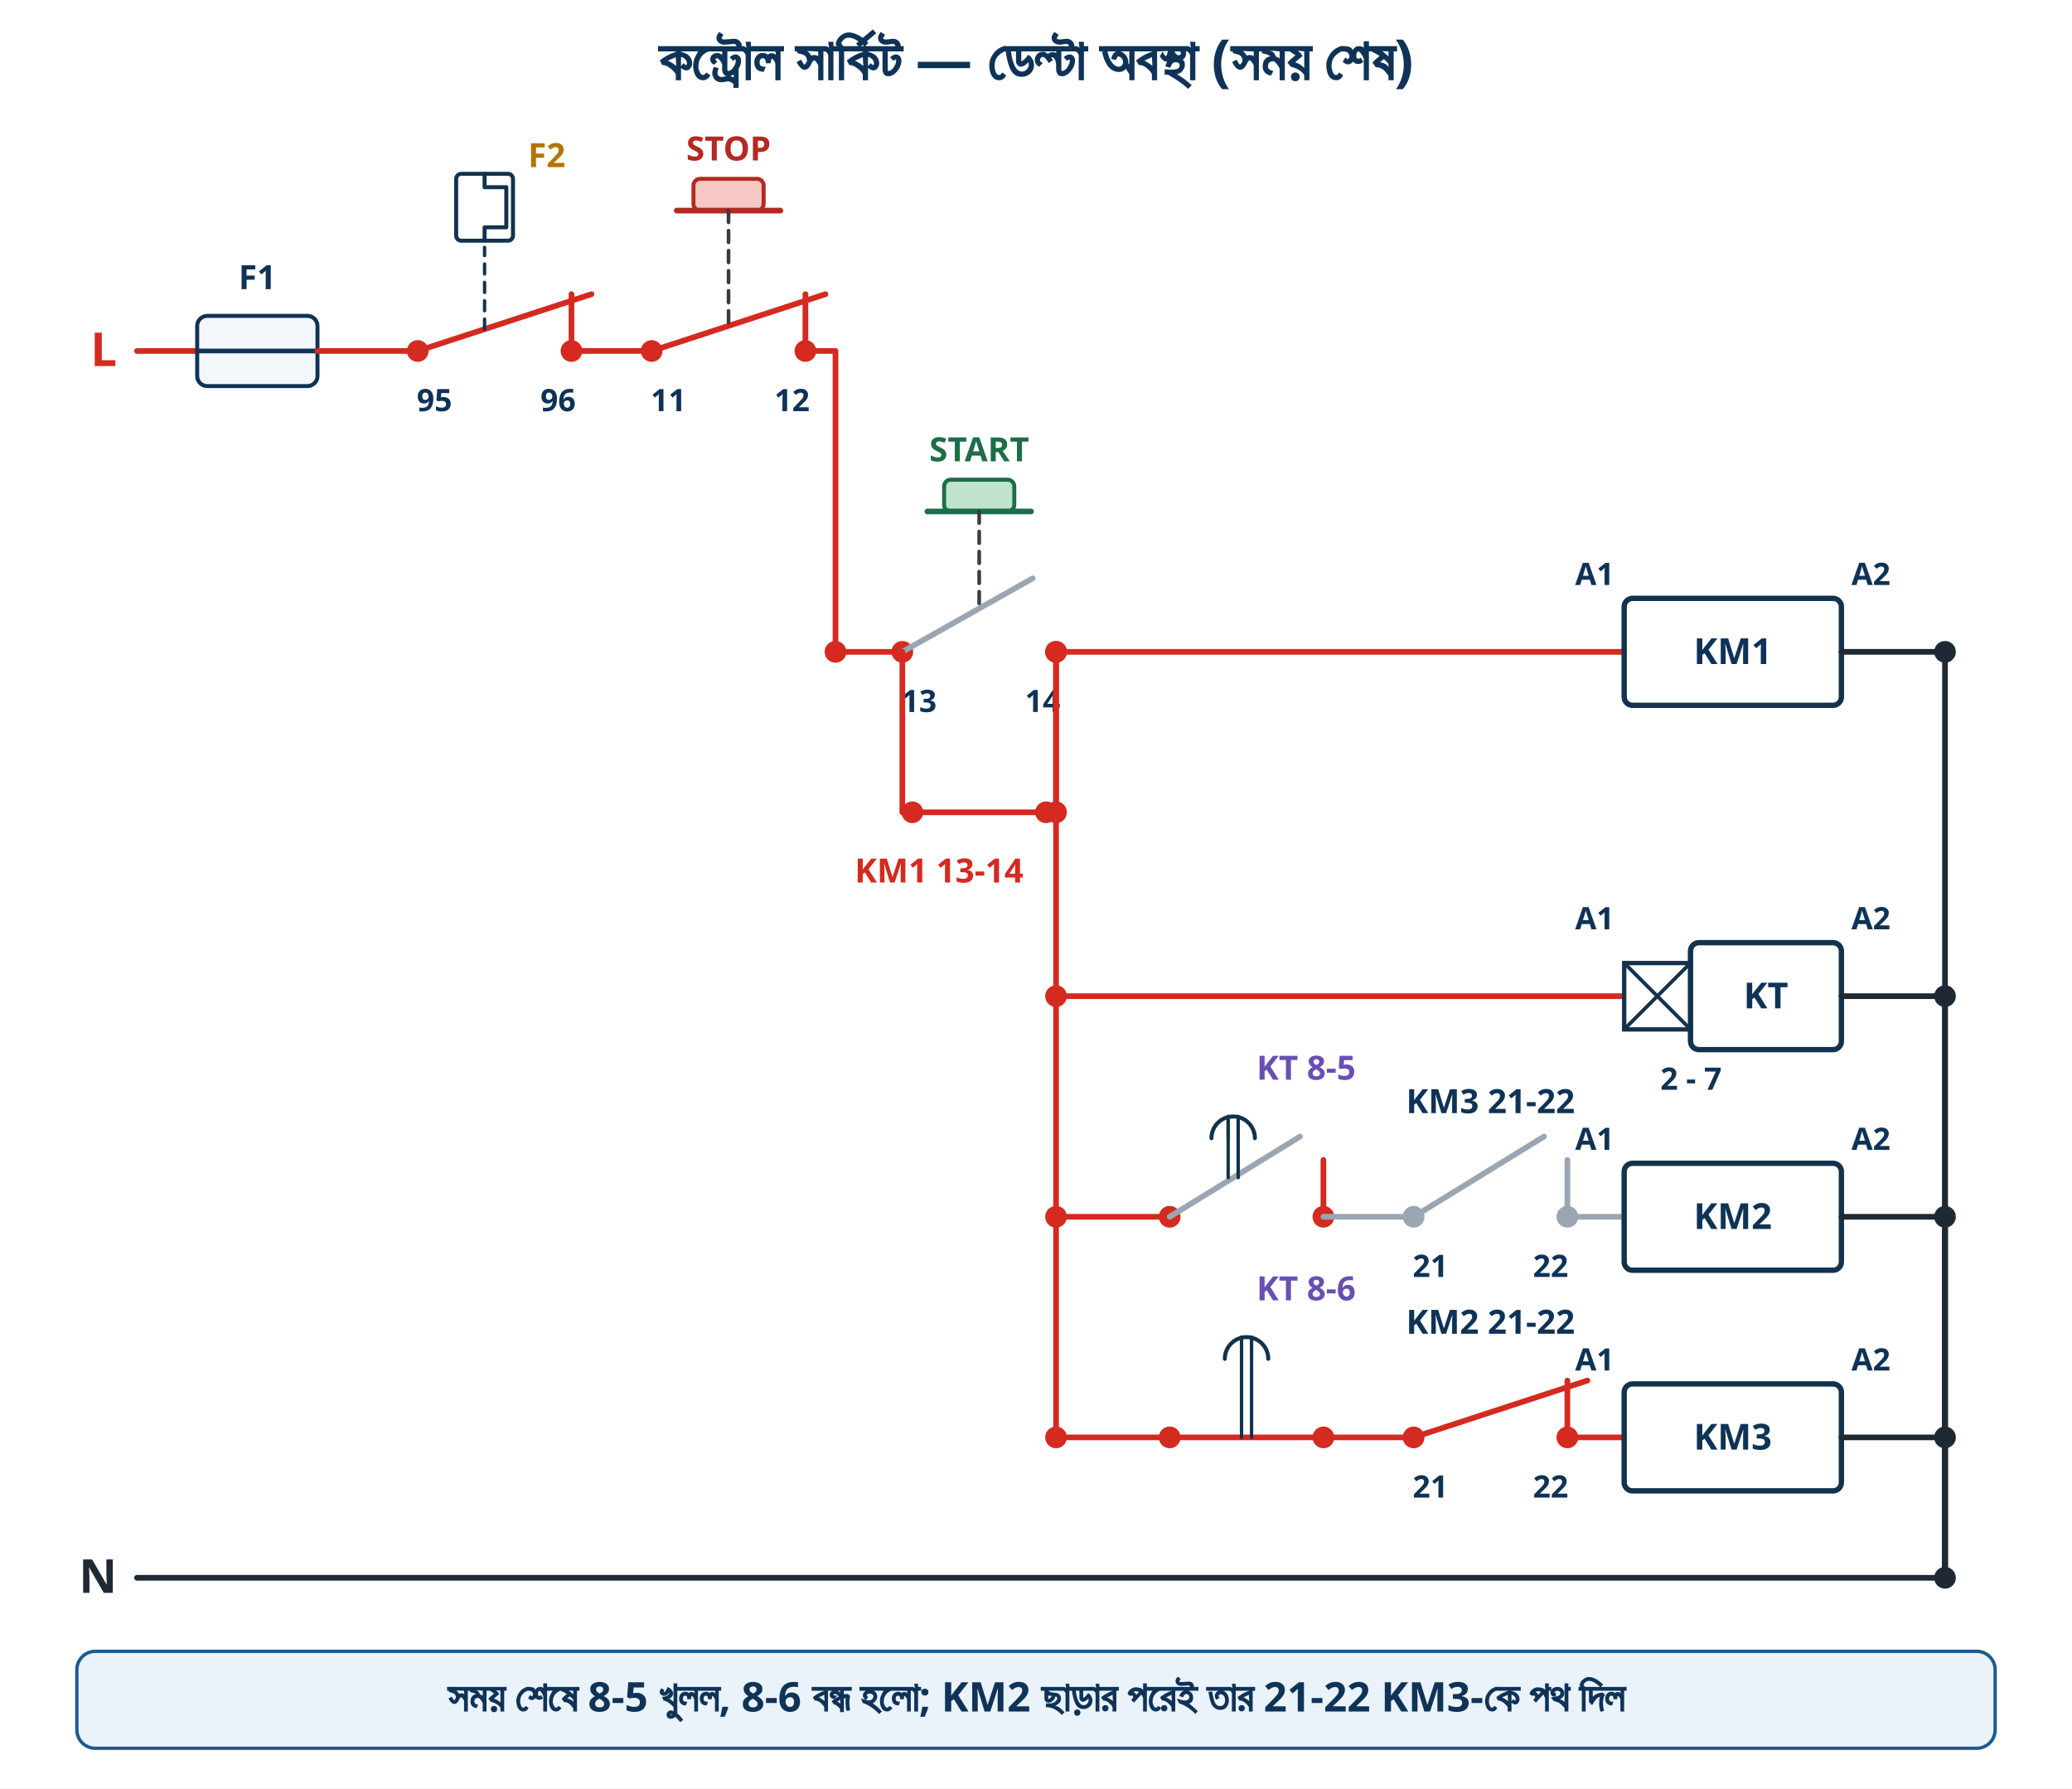
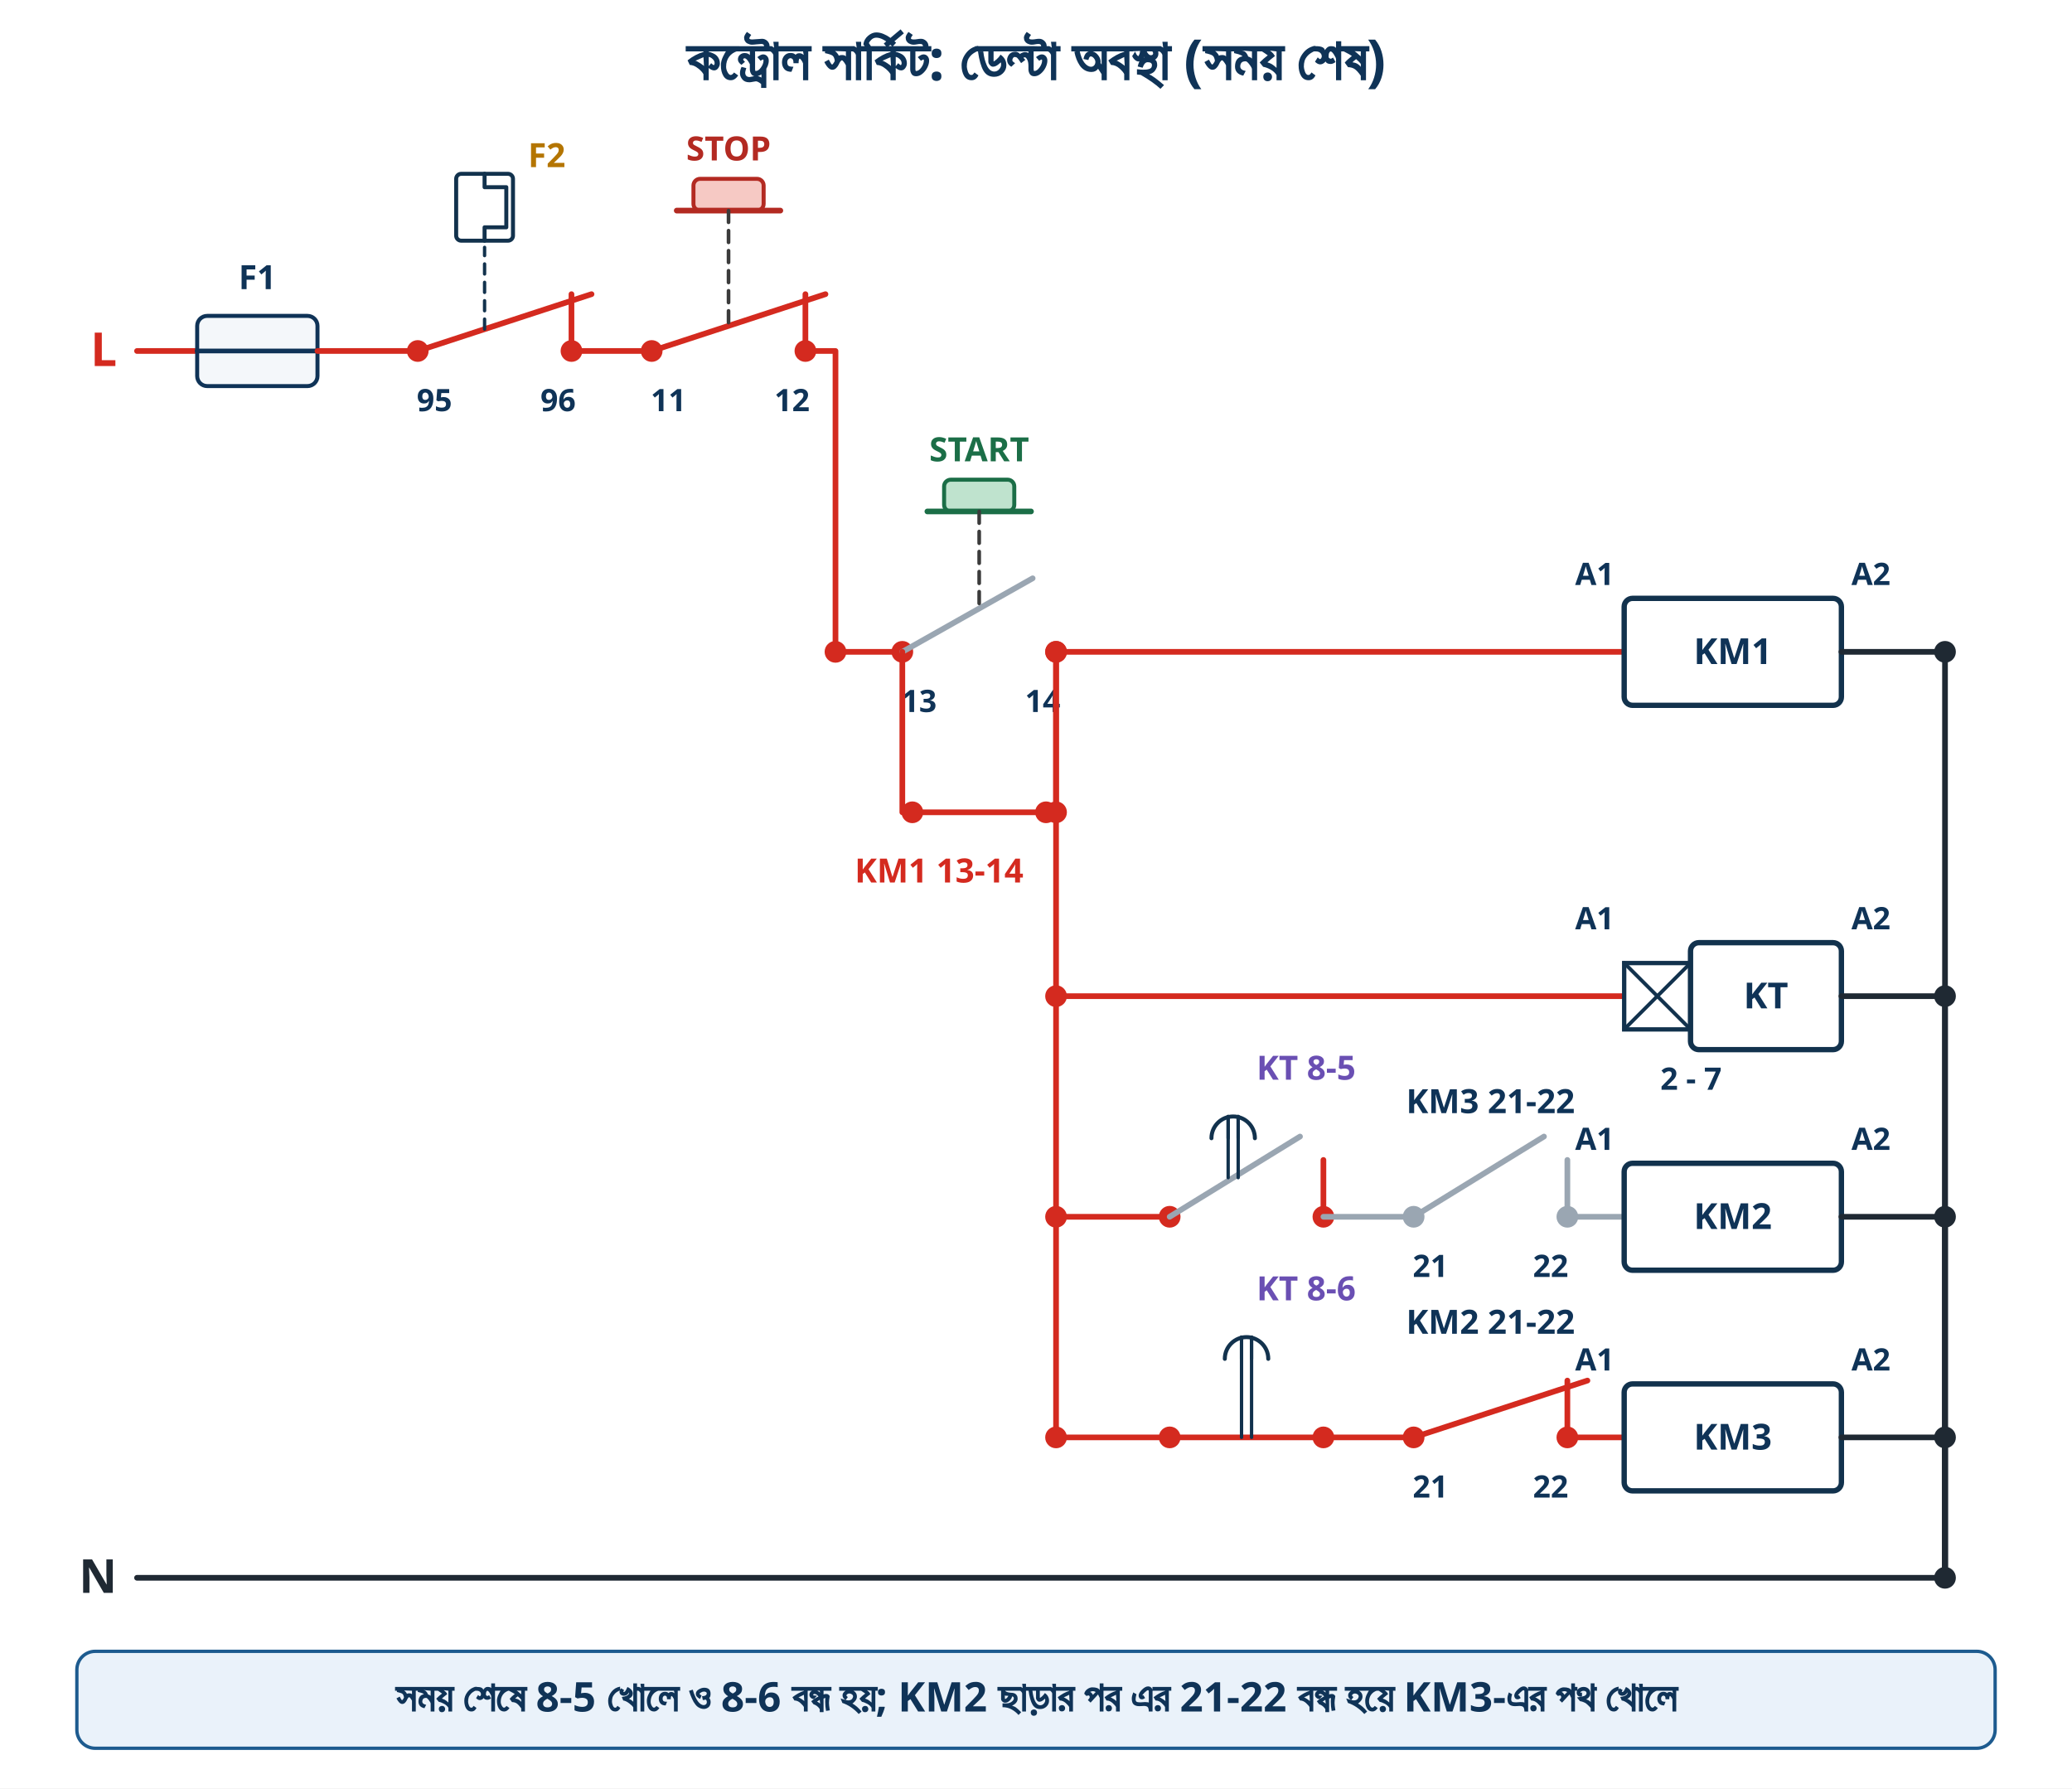
<svg xmlns="http://www.w3.org/2000/svg" width="1240" height="1070" viewBox="0 0 1240 1070">
  <rect width="1240" height="1070" fill="#FFFFFF" />
-   <text x="620.0" y="48.0" font-family="Kalpurush" font-size="34" font-weight="700" fill="#0F3357" text-anchor="middle">কন্ট্রোল সার্কিট — ডেল্টা অবস্থা (সময় শেষ)</text>
+   <text x="620.0" y="48.0" font-family="Kalpurush" font-size="34" font-weight="700" fill="#0F3357" text-anchor="middle">কন্ট্রোল সার্কিট: ডেল্টা অবস্থা (সময় শেষ)</text>
  <text x="70.0" y="219.0" font-family="Kalpurush" font-size="28" font-weight="700" fill="#D42A1F" text-anchor="end">L</text>
  <text x="70.0" y="953.0" font-family="Kalpurush" font-size="28" font-weight="700" fill="#1F2933" text-anchor="end">N</text>
  <path d="M 82 210 L 118 210" fill="none" stroke="#D42A1F" stroke-width="3.4" stroke-linecap="round" stroke-linejoin="round" />
  <rect x="118.0" y="189.0" width="72.0" height="42.0" rx="6" fill="#F4F7FA" stroke="#0F3357" stroke-width="2.4" />
  <path d="M 118.0 210 L 190.0 210" fill="none" stroke="#0F3357" stroke-width="2.8" stroke-linecap="round" stroke-linejoin="round" />
  <text x="154.0" y="173.0" font-family="Kalpurush" font-size="20" font-weight="700" fill="#0F3357" text-anchor="middle">F1</text>
  <path d="M 190 210 L 250 210" fill="none" stroke="#D42A1F" stroke-width="3.4" stroke-linecap="round" stroke-linejoin="round" />
  <circle cx="250.0" cy="210.0" r="6.5" fill="#D42A1F" stroke="none" stroke-width="2" />
  <path d="M 342 210 L 342 176" fill="none" stroke="#D42A1F" stroke-width="3.4" stroke-linecap="round" stroke-linejoin="round" />
  <path d="M 250 210 L 354 176" fill="none" stroke="#D42A1F" stroke-width="3.4" stroke-linecap="round" stroke-linejoin="round" />
  <circle cx="342.0" cy="210.0" r="6.5" fill="#D42A1F" stroke="none" stroke-width="2" />
  <path d="M 290 196.923 L 290 148" fill="none" stroke="#12324D" stroke-width="2" stroke-linecap="round" stroke-linejoin="round" stroke-dasharray="6 5" />
  <rect x="273.0" y="104.0" width="34.0" height="40.0" rx="3" fill="#FFFFFF" stroke="#12324D" stroke-width="2.4" />
  <path d="M 290 104.0 L 290 112 L 303 112 L 303 136 L 290 136 L 290 144.0" fill="none" stroke="#12324D" stroke-width="2.4" stroke-linecap="round" stroke-linejoin="round" />
  <text x="316.0" y="100.0" font-family="Kalpurush" font-size="20" font-weight="700" fill="#B47500" text-anchor="start">F2</text>
  <text x="260.0" y="246.0" font-family="Kalpurush" font-size="18.5" font-weight="700" fill="#0F3357" text-anchor="middle">95</text>
  <text x="334.0" y="246.0" font-family="Kalpurush" font-size="18.5" font-weight="700" fill="#0F3357" text-anchor="middle">96</text>
  <path d="M 342 210 L 390 210" fill="none" stroke="#D42A1F" stroke-width="3.4" stroke-linecap="round" stroke-linejoin="round" />
  <circle cx="390.0" cy="210.0" r="6.5" fill="#D42A1F" stroke="none" stroke-width="2" />
  <path d="M 482 210 L 482 176" fill="none" stroke="#D42A1F" stroke-width="3.4" stroke-linecap="round" stroke-linejoin="round" />
  <path d="M 390 210 L 494 176" fill="none" stroke="#D42A1F" stroke-width="3.4" stroke-linecap="round" stroke-linejoin="round" />
  <circle cx="482.0" cy="210.0" r="6.5" fill="#D42A1F" stroke="none" stroke-width="2" />
  <rect x="415.0" y="107.0" width="42.0" height="19.0" rx="4" fill="#F6C9C4" stroke="#B32A22" stroke-width="2.4" />
  <path d="M 405 126 L 467 126" fill="none" stroke="#B32A22" stroke-width="3.4" stroke-linecap="round" stroke-linejoin="round" />
  <path d="M 436 126 L 436 195" fill="none" stroke="#3B3B3B" stroke-width="2.2" stroke-linecap="round" stroke-linejoin="round" stroke-dasharray="7 5" />
  <text x="436.0" y="96.0" font-family="Kalpurush" font-size="20" font-weight="700" fill="#B32A22" text-anchor="middle">STOP</text>
  <text x="400.0" y="246.0" font-family="Kalpurush" font-size="18.5" font-weight="700" fill="#0F3357" text-anchor="middle">11</text>
  <text x="474.0" y="246.0" font-family="Kalpurush" font-size="18.5" font-weight="700" fill="#0F3357" text-anchor="middle">12</text>
  <path d="M 482 210 L 500 210 L 500 390" fill="none" stroke="#D42A1F" stroke-width="3.4" stroke-linecap="round" stroke-linejoin="round" />
  <circle cx="500.0" cy="390.0" r="6.5" fill="#D42A1F" stroke="none" stroke-width="2" />
  <path d="M 500 390 L 540 390" fill="none" stroke="#D42A1F" stroke-width="3.4" stroke-linecap="round" stroke-linejoin="round" />
  <circle cx="540.0" cy="390.0" r="6.5" fill="#D42A1F" stroke="none" stroke-width="2" />
  <path d="M 540 390 L 618 346" fill="none" stroke="#9AA6B2" stroke-width="3.4" stroke-linecap="round" stroke-linejoin="round" />
  <circle cx="632.0" cy="390.0" r="6.5" fill="#D42A1F" stroke="none" stroke-width="2" />
  <rect x="565.0" y="287.0" width="42.0" height="19.0" rx="4" fill="#BFE3CE" stroke="#1B6E47" stroke-width="2.4" />
  <path d="M 555 306 L 617 306" fill="none" stroke="#1B6E47" stroke-width="3.4" stroke-linecap="round" stroke-linejoin="round" />
  <path d="M 586 306 L 586 364.051" fill="none" stroke="#3B3B3B" stroke-width="2.2" stroke-linecap="round" stroke-linejoin="round" stroke-dasharray="7 5" />
  <text x="586.0" y="276.0" font-family="Kalpurush" font-size="20" font-weight="700" fill="#1B6E47" text-anchor="middle">START</text>
  <text x="550.0" y="426.0" font-family="Kalpurush" font-size="18.5" font-weight="700" fill="#0F3357" text-anchor="middle">13</text>
  <text x="624.0" y="426.0" font-family="Kalpurush" font-size="18.5" font-weight="700" fill="#0F3357" text-anchor="middle">14</text>
  <path d="M 632 390 L 972 390" fill="none" stroke="#D42A1F" stroke-width="3.4" stroke-linecap="round" stroke-linejoin="round" />
  <path d="M 540 390 L 540 486 L 546 486" fill="none" stroke="#D42A1F" stroke-width="3.4" stroke-linecap="round" stroke-linejoin="round" />
  <circle cx="546.0" cy="486.0" r="6.5" fill="#D42A1F" stroke="none" stroke-width="2" />
  <path d="M 546 486 L 626 486" fill="none" stroke="#D42A1F" stroke-width="3.4" stroke-linecap="round" stroke-linejoin="round" />
  <circle cx="626.0" cy="486.0" r="6.5" fill="#D42A1F" stroke="none" stroke-width="2" />
  <path d="M 626 486 L 632 486 L 632 390" fill="none" stroke="#D42A1F" stroke-width="3.4" stroke-linecap="round" stroke-linejoin="round" />
  <text x="562.0" y="528.0" font-family="Kalpurush" font-size="20" font-weight="700" fill="#D42A1F" text-anchor="middle">KM1 13-14</text>
  <rect x="972.0" y="358.0" width="130.0" height="64.0" rx="5" fill="#FFFFFF" stroke="#12324D" stroke-width="3.2" />
  <text x="1037.0" y="397.3" font-family="Kalpurush" font-size="21.5" font-weight="700" fill="#0F3357" text-anchor="middle">KM1</text>
  <text x="966.0" y="350.0" font-family="Kalpurush" font-size="18.5" font-weight="700" fill="#0F3357" text-anchor="end">A1</text>
  <text x="1108.0" y="350.0" font-family="Kalpurush" font-size="18.5" font-weight="700" fill="#0F3357" text-anchor="start">A2</text>
  <path d="M 1102 390 L 1164 390" fill="none" stroke="#1F2933" stroke-width="3.4" stroke-linecap="round" stroke-linejoin="round" />
  <circle cx="1164.0" cy="390.0" r="6.5" fill="#1F2933" stroke="none" stroke-width="2" />
  <path d="M 632 390 L 632 860" fill="none" stroke="#D42A1F" stroke-width="3.4" stroke-linecap="round" stroke-linejoin="round" />
  <circle cx="632.0" cy="390.0" r="6.5" fill="#D42A1F" stroke="none" stroke-width="2" />
  <circle cx="632.0" cy="486.0" r="6.5" fill="#D42A1F" stroke="none" stroke-width="2" />
  <circle cx="632.0" cy="596.0" r="6.5" fill="#D42A1F" stroke="none" stroke-width="2" />
  <circle cx="632.0" cy="728.0" r="6.5" fill="#D42A1F" stroke="none" stroke-width="2" />
  <circle cx="632.0" cy="860.0" r="6.5" fill="#D42A1F" stroke="none" stroke-width="2" />
  <path d="M 632 596 L 972 596" fill="none" stroke="#D42A1F" stroke-width="3.4" stroke-linecap="round" stroke-linejoin="round" />
  <rect x="972.0" y="576.2" width="39.7" height="39.7" rx="0" fill="#FFFFFF" stroke="#12324D" stroke-width="2.6" />
  <path d="M 972 576.16 L 1011.68 615.84" fill="none" stroke="#12324D" stroke-width="2.2" stroke-linecap="round" stroke-linejoin="round" />
  <path d="M 972 615.84 L 1011.68 576.16" fill="none" stroke="#12324D" stroke-width="2.2" stroke-linecap="round" stroke-linejoin="round" />
  <rect x="1011.7" y="564.0" width="90.3" height="64.0" rx="5" fill="#FFFFFF" stroke="#12324D" stroke-width="3.2" />
  <text x="1056.8" y="603.3" font-family="Kalpurush" font-size="21.5" font-weight="700" fill="#0F3357" text-anchor="middle">KT</text>
  <text x="966.0" y="556.0" font-family="Kalpurush" font-size="18.5" font-weight="700" fill="#0F3357" text-anchor="end">A1</text>
  <text x="1108.0" y="556.0" font-family="Kalpurush" font-size="18.5" font-weight="700" fill="#0F3357" text-anchor="start">A2</text>
  <path d="M 1102 596 L 1164 596" fill="none" stroke="#1F2933" stroke-width="3.4" stroke-linecap="round" stroke-linejoin="round" />
  <circle cx="1164.0" cy="596.0" r="6.5" fill="#1F2933" stroke="none" stroke-width="2" />
  <text x="1012.0" y="652.0" font-family="Kalpurush" font-size="18.5" font-weight="700" fill="#0F3357" text-anchor="middle">2 - 7</text>
  <path d="M 632 728 L 700 728" fill="none" stroke="#D42A1F" stroke-width="3.4" stroke-linecap="round" stroke-linejoin="round" />
  <circle cx="700.0" cy="728.0" r="6.5" fill="#D42A1F" stroke="none" stroke-width="2" />
  <path d="M 792 728 L 792 694" fill="none" stroke="#D42A1F" stroke-width="3.4" stroke-linecap="round" stroke-linejoin="round" />
  <path d="M 700 728 L 778 680" fill="none" stroke="#9AA6B2" stroke-width="3.4" stroke-linecap="round" stroke-linejoin="round" />
  <circle cx="792.0" cy="728.0" r="6.5" fill="#D42A1F" stroke="none" stroke-width="2" />
  <path d="M 735 704.615 L 735 668" fill="none" stroke="#12324D" stroke-width="2" stroke-linecap="round" stroke-linejoin="round" />
  <path d="M 741 704.615 L 741 668" fill="none" stroke="#12324D" stroke-width="2" stroke-linecap="round" stroke-linejoin="round" />
  <path d="M 725 681 A 13 13 0 0 1 751 681" fill="none" stroke="#12324D" stroke-width="2.4" stroke-linecap="round" stroke-linejoin="round" />
  <path d="M 735 668 L 735 681" fill="none" stroke="#12324D" stroke-width="2" stroke-linecap="round" stroke-linejoin="round" />
  <path d="M 741 668 L 741 681" fill="none" stroke="#12324D" stroke-width="2" stroke-linecap="round" stroke-linejoin="round" />
  <text x="752.0" y="646.0" font-family="Kalpurush" font-size="20" font-weight="700" fill="#6A4FB3" text-anchor="start">KT 8-5</text>
  <path d="M 792 728 L 846 728" fill="none" stroke="#9AA6B2" stroke-width="3.4" stroke-linecap="round" stroke-linejoin="round" />
  <circle cx="846.0" cy="728.0" r="6.5" fill="#9AA6B2" stroke="none" stroke-width="2" />
  <path d="M 938 728 L 938 694" fill="none" stroke="#9AA6B2" stroke-width="3.4" stroke-linecap="round" stroke-linejoin="round" />
  <path d="M 846 728 L 924 680" fill="none" stroke="#9AA6B2" stroke-width="3.4" stroke-linecap="round" stroke-linejoin="round" />
  <circle cx="938.0" cy="728.0" r="6.5" fill="#9AA6B2" stroke="none" stroke-width="2" />
  <text x="892.0" y="666.0" font-family="Kalpurush" font-size="20" font-weight="700" fill="#0F3357" text-anchor="middle">KM3 21-22</text>
  <text x="856.0" y="764.0" font-family="Kalpurush" font-size="18.5" font-weight="700" fill="#0F3357" text-anchor="middle">21</text>
  <text x="928.0" y="764.0" font-family="Kalpurush" font-size="18.5" font-weight="700" fill="#0F3357" text-anchor="middle">22</text>
  <path d="M 938 728 L 972 728" fill="none" stroke="#9AA6B2" stroke-width="3.4" stroke-linecap="round" stroke-linejoin="round" />
  <rect x="972.0" y="696.0" width="130.0" height="64.0" rx="5" fill="#FFFFFF" stroke="#12324D" stroke-width="3.2" />
  <text x="1037.0" y="735.3" font-family="Kalpurush" font-size="21.5" font-weight="700" fill="#0F3357" text-anchor="middle">KM2</text>
  <text x="966.0" y="688.0" font-family="Kalpurush" font-size="18.5" font-weight="700" fill="#0F3357" text-anchor="end">A1</text>
  <text x="1108.0" y="688.0" font-family="Kalpurush" font-size="18.5" font-weight="700" fill="#0F3357" text-anchor="start">A2</text>
  <path d="M 1102 728 L 1164 728" fill="none" stroke="#1F2933" stroke-width="3.4" stroke-linecap="round" stroke-linejoin="round" />
  <circle cx="1164.0" cy="728.0" r="6.5" fill="#1F2933" stroke="none" stroke-width="2" />
  <path d="M 632 860 L 700 860" fill="none" stroke="#D42A1F" stroke-width="3.4" stroke-linecap="round" stroke-linejoin="round" />
  <circle cx="700.0" cy="860.0" r="6.5" fill="#D42A1F" stroke="none" stroke-width="2" />
  <path d="M 700 860 L 792 860" fill="none" stroke="#D42A1F" stroke-width="3.4" stroke-linecap="round" stroke-linejoin="round" />
  <circle cx="792.0" cy="860.0" r="6.5" fill="#D42A1F" stroke="none" stroke-width="2" />
  <path d="M 743.0 860 L 743.0 800" fill="none" stroke="#12324D" stroke-width="2" stroke-linecap="round" stroke-linejoin="round" />
  <path d="M 749.0 860 L 749.0 800" fill="none" stroke="#12324D" stroke-width="2" stroke-linecap="round" stroke-linejoin="round" />
  <path d="M 733.0 813 A 13 13 0 0 1 759.0 813" fill="none" stroke="#12324D" stroke-width="2.4" stroke-linecap="round" stroke-linejoin="round" />
  <path d="M 743.0 800 L 743.0 813" fill="none" stroke="#12324D" stroke-width="2" stroke-linecap="round" stroke-linejoin="round" />
  <path d="M 749.0 800 L 749.0 813" fill="none" stroke="#12324D" stroke-width="2" stroke-linecap="round" stroke-linejoin="round" />
  <text x="752.0" y="778.0" font-family="Kalpurush" font-size="20" font-weight="700" fill="#6A4FB3" text-anchor="start">KT 8-6</text>
  <path d="M 792 860 L 846 860" fill="none" stroke="#D42A1F" stroke-width="3.4" stroke-linecap="round" stroke-linejoin="round" />
  <circle cx="846.0" cy="860.0" r="6.5" fill="#D42A1F" stroke="none" stroke-width="2" />
  <path d="M 938 860 L 938 826" fill="none" stroke="#D42A1F" stroke-width="3.4" stroke-linecap="round" stroke-linejoin="round" />
  <path d="M 846 860 L 950 826" fill="none" stroke="#D42A1F" stroke-width="3.4" stroke-linecap="round" stroke-linejoin="round" />
  <circle cx="938.0" cy="860.0" r="6.5" fill="#D42A1F" stroke="none" stroke-width="2" />
  <text x="892.0" y="798.0" font-family="Kalpurush" font-size="20" font-weight="700" fill="#0F3357" text-anchor="middle">KM2 21-22</text>
  <text x="856.0" y="896.0" font-family="Kalpurush" font-size="18.5" font-weight="700" fill="#0F3357" text-anchor="middle">21</text>
  <text x="928.0" y="896.0" font-family="Kalpurush" font-size="18.5" font-weight="700" fill="#0F3357" text-anchor="middle">22</text>
  <path d="M 938 860 L 972 860" fill="none" stroke="#D42A1F" stroke-width="3.4" stroke-linecap="round" stroke-linejoin="round" />
  <rect x="972.0" y="828.0" width="130.0" height="64.0" rx="5" fill="#FFFFFF" stroke="#12324D" stroke-width="3.2" />
  <text x="1037.0" y="867.3" font-family="Kalpurush" font-size="21.5" font-weight="700" fill="#0F3357" text-anchor="middle">KM3</text>
  <text x="966.0" y="820.0" font-family="Kalpurush" font-size="18.5" font-weight="700" fill="#0F3357" text-anchor="end">A1</text>
  <text x="1108.0" y="820.0" font-family="Kalpurush" font-size="18.5" font-weight="700" fill="#0F3357" text-anchor="start">A2</text>
  <path d="M 1102 860 L 1164 860" fill="none" stroke="#1F2933" stroke-width="3.4" stroke-linecap="round" stroke-linejoin="round" />
  <circle cx="1164.0" cy="860.0" r="6.5" fill="#1F2933" stroke="none" stroke-width="2" />
  <path d="M 82 944 L 1164 944" fill="none" stroke="#1F2933" stroke-width="3.4" stroke-linecap="round" stroke-linejoin="round" />
  <circle cx="1164.0" cy="944.0" r="6.5" fill="#1F2933" stroke="none" stroke-width="2" />
  <path d="M 1164 390 L 1164 944" fill="none" stroke="#1F2933" stroke-width="3.4" stroke-linecap="round" stroke-linejoin="round" />
  <path d="M 1164 596 L 1164 944" fill="none" stroke="#1F2933" stroke-width="3.4" stroke-linecap="round" stroke-linejoin="round" />
  <path d="M 1164 728 L 1164 944" fill="none" stroke="#1F2933" stroke-width="3.4" stroke-linecap="round" stroke-linejoin="round" />
  <path d="M 1164 860 L 1164 944" fill="none" stroke="#1F2933" stroke-width="3.4" stroke-linecap="round" stroke-linejoin="round" />
  <rect x="46.0" y="988.0" width="1148.0" height="58.0" rx="11" fill="#EAF2FA" stroke="#1D5B8F" stroke-width="2" />
-   <text x="620.0" y="1024.0" font-family="Kalpurush" font-size="24.5" font-weight="700" fill="#0F3357" text-anchor="middle">সময় শেষে 8-5 খুলল, 8-6 বন্ধ হলো;  KM2 ছাড়ার পরেই তার 21-22 KM3-কে পথ দিল</text>
+   <text x="620.0" y="1024.0" font-family="Kalpurush" font-size="24.5" font-weight="700" fill="#0F3357" text-anchor="middle">সময় শেষে 8-5 খোলে ও 8-6 বন্ধ হয়; KM2 ছাড়ার পর এর 21-22 বন্ধ হয়ে KM3-এর পথ খোলে</text>
</svg>
